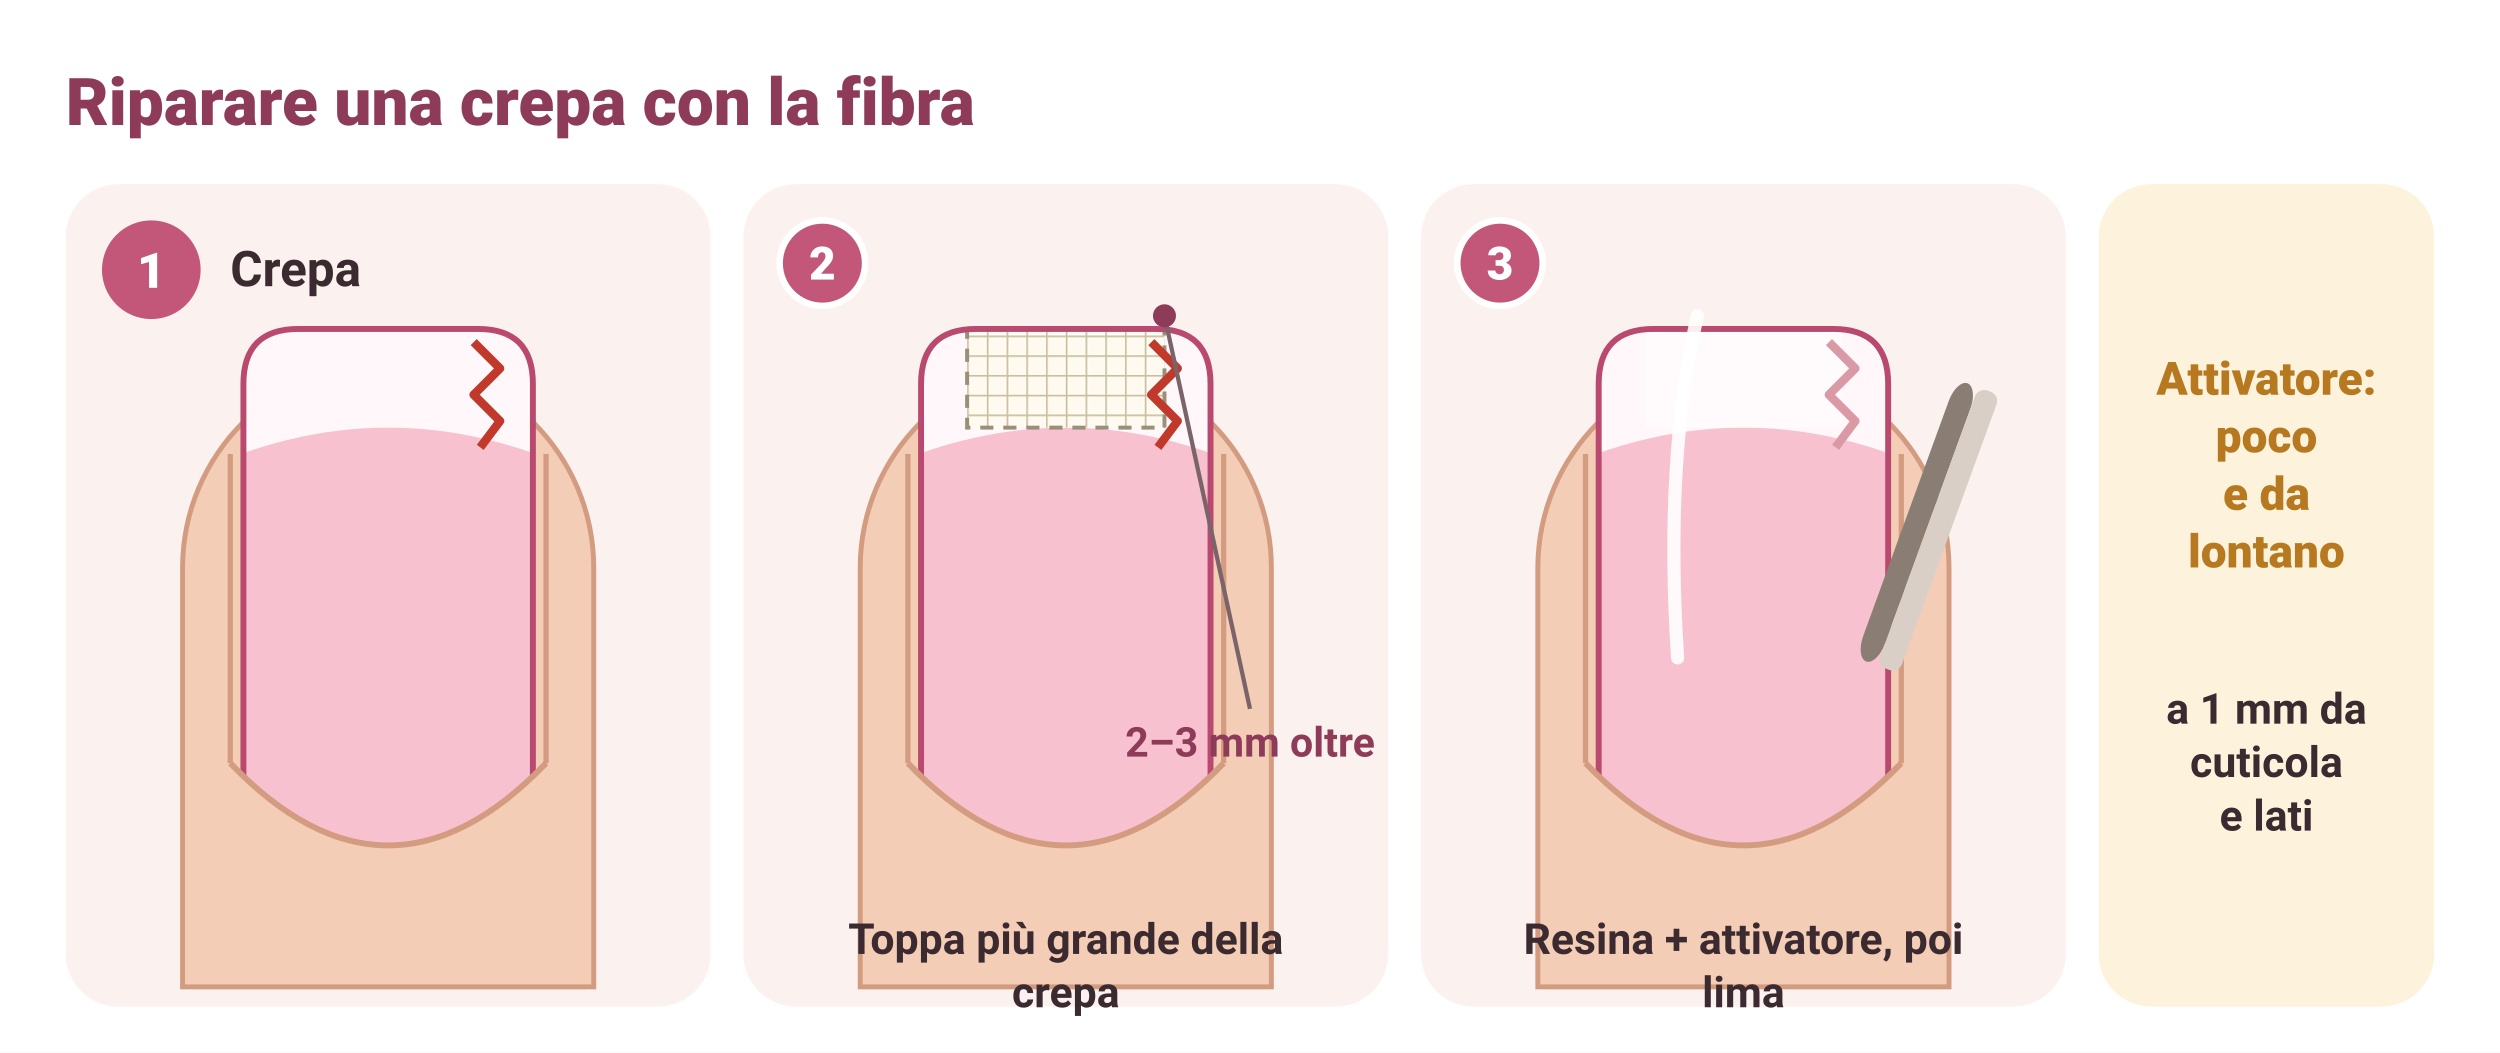
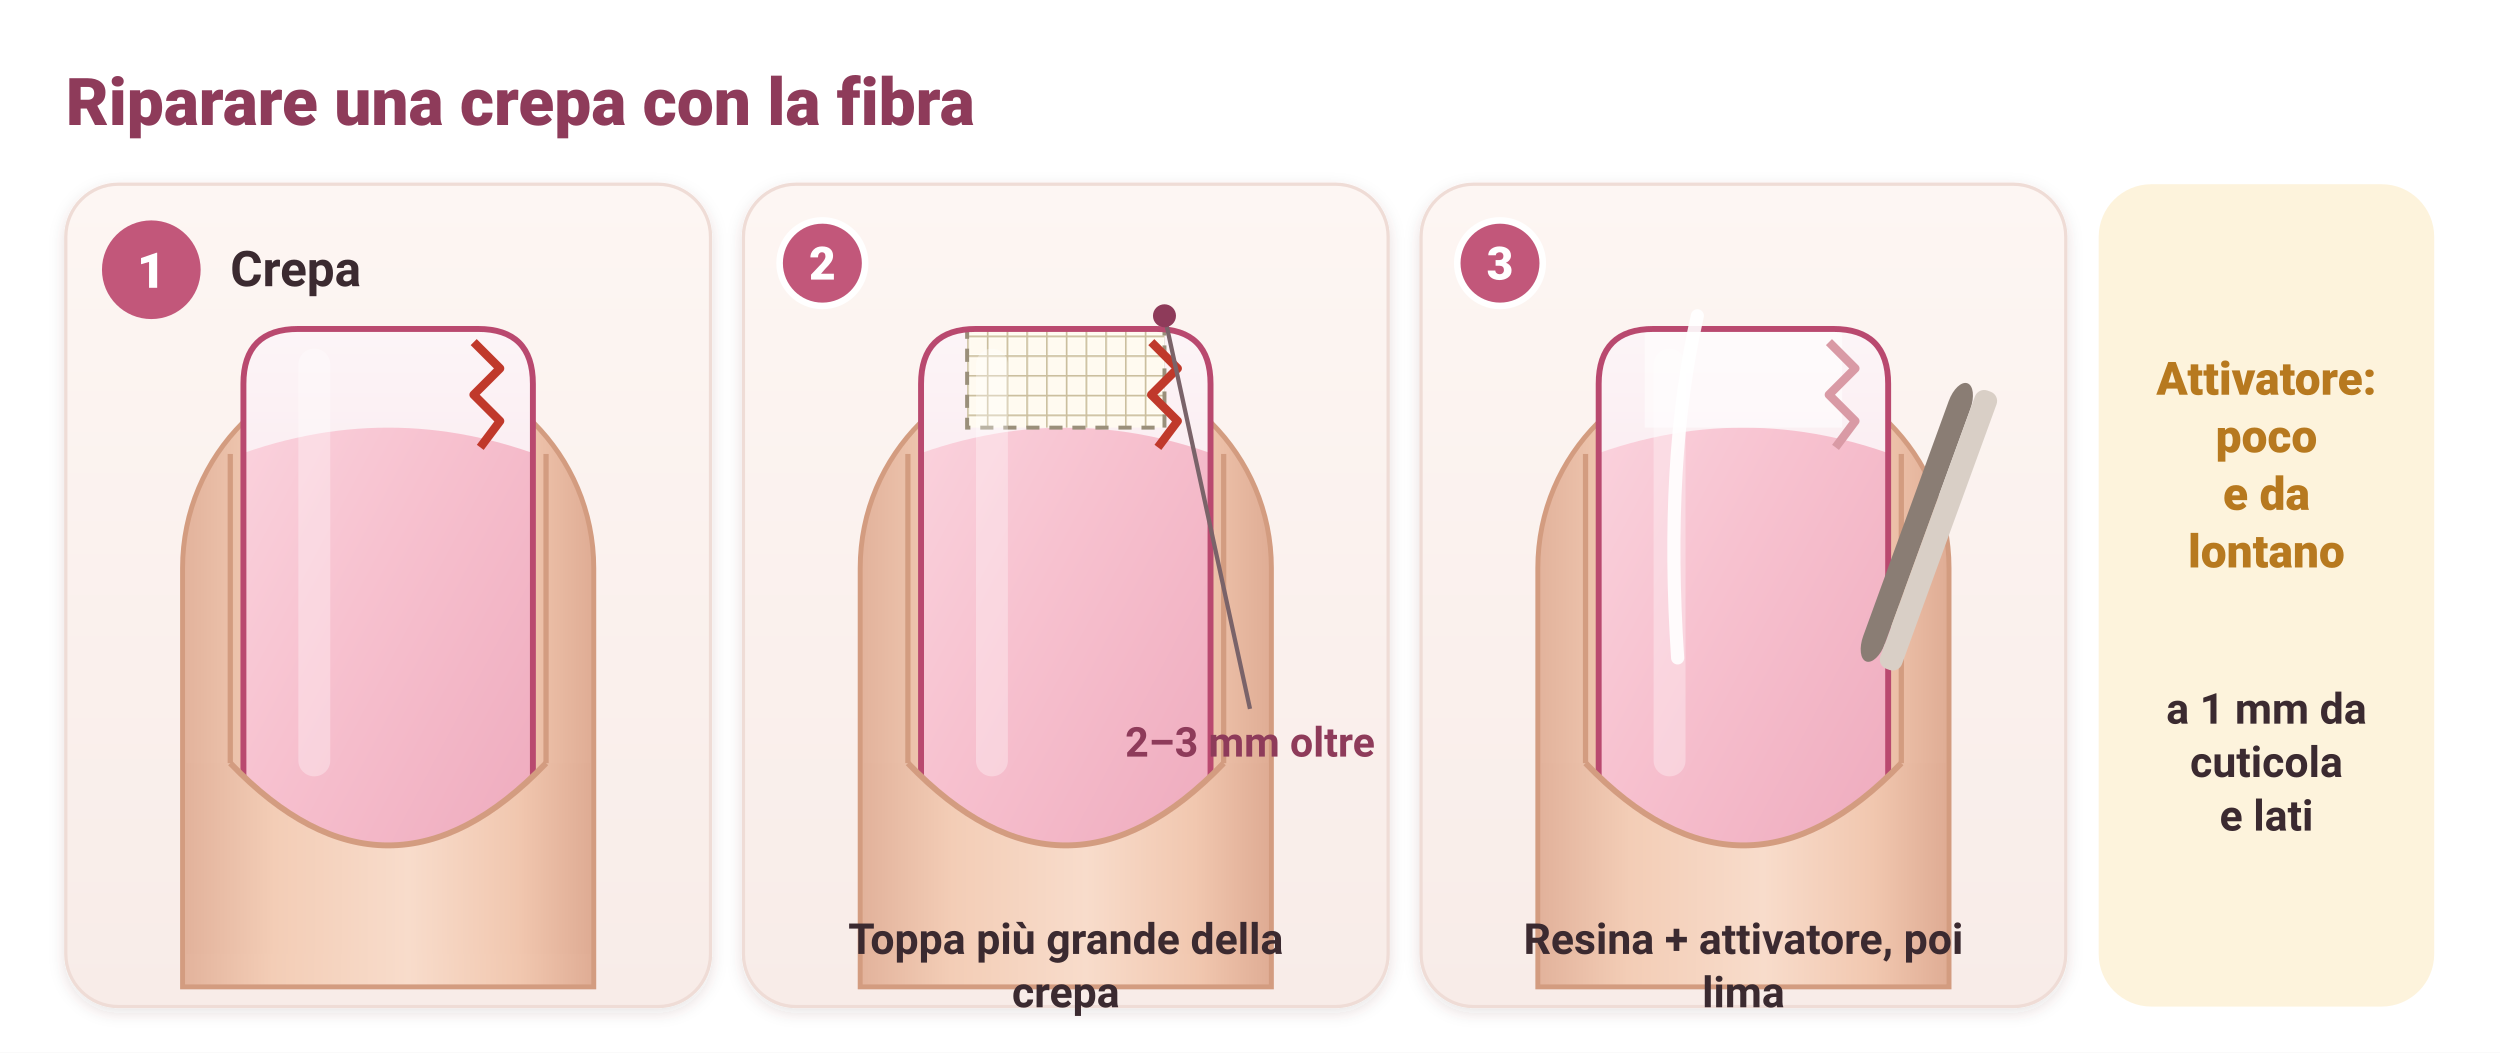
<svg xmlns="http://www.w3.org/2000/svg" viewBox="0 0 760 320" width="760" height="320" font-family="system-ui, -apple-system, 'Segoe UI', Roboto, Arial, sans-serif" role="img">
  <rect width="100%" height="100%" fill="#ffffff" />
+   <defs>
+     <linearGradient id="nxSkin" x1="0" y1="0" x2="1" y2="0">
+       <stop offset="0" stop-color="#e2b29b" />
+       <stop offset=".22" stop-color="#f3cdb6" />
+       <stop offset=".55" stop-color="#f8dccb" />
+       <stop offset=".82" stop-color="#f1c7af" />
+       <stop offset="1" stop-color="#dfac94" />
+     </linearGradient>
+     <linearGradient id="nxNail" x1="0" y1="0" x2="1" y2="1">
+       <stop offset="0" stop-color="#fbd6e0" />
+       <stop offset=".45" stop-color="#f7c1cf" />
+       <stop offset="1" stop-color="#eeaabd" />
+     </linearGradient>
+     <linearGradient id="nxFree" x1="0" y1="0" x2="0" y2="1">
+       <stop offset="0" stop-color="#ffffff" />
+       <stop offset="1" stop-color="#fbeef2" />
+     </linearGradient>
+     <linearGradient id="nxPanel" x1="0" y1="0" x2="0" y2="1">
+       <stop offset="0" stop-color="#fdf6f3" />
+       <stop offset="1" stop-color="#f8ece8" />
+     </linearGradient>
+     <filter id="nxSh" x="-5%" y="-5%" width="110%" height="115%">
+       <feDropShadow dx="0" dy="1.5" stdDeviation="2.2" flood-color="#5a2a3a" flood-opacity=".13" />
+     </filter>
+   </defs>
  <text x="20.0" y="38.0" font-size="20" text-anchor="start" font-weight="800" fill="#8e3b5a">Riparare una crepa con la fibra</text>
-   <rect x="20.0" y="56.0" width="196.0" height="250.0" rx="16" fill="#fbf1ee" />
+   <rect x="20.0" y="56.0" width="196.0" height="250.0" rx="16" fill="url(#nxPanel)" stroke="#efdcd6" stroke-width="1" filter="url(#nxSh)" />
  <circle cx="46.0" cy="82.0" r="15" fill="#c2577a" />
  <text x="46.0" y="87.5" font-size="15" text-anchor="middle" font-weight="800" fill="#fff">1</text>
  <text x="70.0" y="87.0" font-size="15" text-anchor="start" font-weight="700" fill="#3b2a30">Crepa</text>
-   <path d="M55.5,300.0 L55.5,172.7 A62.5,62.5 0 0 1 180.5,172.7 L180.5,300.0 Z" fill="#f3cdb6" stroke="#d39c80" stroke-width="1.5" />
+   <path d="M55.5,300.0 L55.5,172.7 A62.5,62.5 0 0 1 180.5,172.7 L180.5,300.0 Z" fill="url(#nxSkin)" stroke="#d39c80" stroke-width="1.5" />
  <defs>
    <clipPath id="c75">
      <path d="M74.0,266.0 L162.0,266.0 L162.0,130.0 L162.0,116.7 Q162.0,100.0 145.3,100.0 L90.7,100.0 Q74.0,100.0 74.0,116.7 L74.0,130.0 Z" />
    </clipPath>
  </defs>
-   <path d="M74.0,266.0 L162.0,266.0 L162.0,130.0 L162.0,116.7 Q162.0,100.0 145.3,100.0 L90.7,100.0 Q74.0,100.0 74.0,116.7 L74.0,130.0 Z" fill="#f7c1cf" />
-   <path d="M68.0,140.0 Q118.0,120.0 168.0,140.0 L168.0,40.0 L68.0,40.0 Z" fill="#fff7f9" clip-path="url(#c75)" />
+   <path d="M74.0,266.0 L162.0,266.0 L162.0,130.0 L162.0,116.7 Q162.0,100.0 145.3,100.0 L90.7,100.0 Q74.0,100.0 74.0,116.7 L74.0,130.0 Z" fill="url(#nxNail)" />
+   <path d="M68.0,140.0 Q118.0,120.0 168.0,140.0 L168.0,40.0 L68.0,40.0 Z" fill="url(#nxFree)" clip-path="url(#c75)" />
+   <rect x="90.7" y="106.0" width="9.7" height="130.0" rx="4.8" fill="#fff" opacity=".32" clip-path="url(#c75)" />
  <path d="M74.0,266.0 L162.0,266.0 L162.0,130.0 L162.0,116.7 Q162.0,100.0 145.3,100.0 L90.7,100.0 Q74.0,100.0 74.0,116.7 L74.0,130.0 Z" fill="none" stroke="#b9496f" stroke-width="1.8" />
-   <path d="M56.5,232.0 L70.0,232.0 Q118.0,282.0 166.0,232.0 L179.5,232.0 L179.5,290.0 L56.5,290.0 Z" fill="#f3cdb6" />
+   <path d="M56.5,232.0 L70.0,232.0 Q118.0,282.0 166.0,232.0 L179.5,232.0 L179.5,290.0 L56.5,290.0 Z" fill="url(#nxSkin)" />
  <path d="M70.0,232.0 Q118.0,282.0 166.0,232.0" fill="none" stroke="#d39c80" stroke-width="1.8" />
  <path d="M70.0,232.0 L70.0,138.0" stroke="#d39c80" stroke-width="1.6" />
  <path d="M166.0,232.0 L166.0,138.0" stroke="#d39c80" stroke-width="1.6" />
  <path d="M144.0,104.0 l8,8 l-8,8 l8,8 l-6,8" fill="none" stroke="#c0392b" stroke-width="2.6" stroke-linejoin="round" />
-   <rect x="226.0" y="56.0" width="196.0" height="250.0" rx="16" fill="#fbf1ee" />
+   <rect x="226.0" y="56.0" width="196.0" height="250.0" rx="16" fill="url(#nxPanel)" stroke="#efdcd6" stroke-width="1" filter="url(#nxSh)" />
  <circle cx="250.0" cy="80.0" r="13" fill="#c2577a" stroke="#fff" stroke-width="2" />
  <text x="250.0" y="85.0" font-size="14" text-anchor="middle" font-weight="800" fill="#fff">2</text>
-   <path d="M261.5,300.0 L261.5,172.7 A62.5,62.5 0 0 1 386.5,172.7 L386.5,300.0 Z" fill="#f3cdb6" stroke="#d39c80" stroke-width="1.5" />
+   <path d="M261.5,300.0 L261.5,172.7 A62.5,62.5 0 0 1 386.5,172.7 L386.5,300.0 Z" fill="url(#nxSkin)" stroke="#d39c80" stroke-width="1.5" />
  <defs>
    <clipPath id="c76">
      <path d="M280.0,266.0 L368.0,266.0 L368.0,130.0 L368.0,116.7 Q368.0,100.0 351.3,100.0 L296.7,100.0 Q280.0,100.0 280.0,116.7 L280.0,130.0 Z" />
    </clipPath>
  </defs>
-   <path d="M280.0,266.0 L368.0,266.0 L368.0,130.0 L368.0,116.7 Q368.0,100.0 351.3,100.0 L296.7,100.0 Q280.0,100.0 280.0,116.7 L280.0,130.0 Z" fill="#f7c1cf" />
-   <path d="M274.0,140.0 Q324.0,120.0 374.0,140.0 L374.0,40.0 L274.0,40.0 Z" fill="#fff7f9" clip-path="url(#c76)" />
+   <path d="M280.0,266.0 L368.0,266.0 L368.0,130.0 L368.0,116.7 Q368.0,100.0 351.3,100.0 L296.7,100.0 Q280.0,100.0 280.0,116.7 L280.0,130.0 Z" fill="url(#nxNail)" />
+   <path d="M274.0,140.0 Q324.0,120.0 374.0,140.0 L374.0,40.0 L274.0,40.0 Z" fill="url(#nxFree)" clip-path="url(#c76)" />
  <g clip-path="url(#c76)">
    <rect x="294.0" y="60" width="60.0" height="70" fill="url(#mesh)" stroke="#9a8f7a" stroke-width="1.2" stroke-dasharray="4 3" />
  </g>
+   <rect x="296.7" y="106.0" width="9.7" height="130.0" rx="4.8" fill="#fff" opacity=".32" clip-path="url(#c76)" />
  <path d="M280.0,266.0 L368.0,266.0 L368.0,130.0 L368.0,116.7 Q368.0,100.0 351.3,100.0 L296.7,100.0 Q280.0,100.0 280.0,116.7 L280.0,130.0 Z" fill="none" stroke="#b9496f" stroke-width="1.8" />
-   <path d="M262.5,232.0 L276.0,232.0 Q324.0,282.0 372.0,232.0 L385.5,232.0 L385.5,290.0 L262.5,290.0 Z" fill="#f3cdb6" />
+   <path d="M262.5,232.0 L276.0,232.0 Q324.0,282.0 372.0,232.0 L385.5,232.0 L385.5,290.0 L262.5,290.0 Z" fill="url(#nxSkin)" />
  <path d="M276.0,232.0 Q324.0,282.0 372.0,232.0" fill="none" stroke="#d39c80" stroke-width="1.8" />
  <path d="M276.0,232.0 L276.0,138.0" stroke="#d39c80" stroke-width="1.6" />
  <path d="M372.0,232.0 L372.0,138.0" stroke="#d39c80" stroke-width="1.6" />
  <path d="M350.0,104.0 l8,8 l-8,8 l8,8 l-6,8" fill="none" stroke="#c0392b" stroke-width="2.6" stroke-linejoin="round" />
  <line x1="354.0" y1="96.0" x2="380.0" y2="215.5" stroke="#7a6369" stroke-width="1.3" />
  <circle cx="354.0" cy="96.0" r="3.5" fill="#8e3b5a" />
  <text x="380.0" y="230.0" font-size="12.5" text-anchor="middle" font-weight="700" fill="#8e3b5a">2–3 mm oltre</text>
  <text x="324.0" y="290.0" font-size="13" text-anchor="middle" font-weight="700" fill="#3b2a30">Toppa più grande della</text>
  <text x="324.0" y="306.2" font-size="13" text-anchor="middle" font-weight="700" fill="#3b2a30">crepa</text>
-   <rect x="432.0" y="56.0" width="196.0" height="250.0" rx="16" fill="#fbf1ee" />
+   <rect x="432.0" y="56.0" width="196.0" height="250.0" rx="16" fill="url(#nxPanel)" stroke="#efdcd6" stroke-width="1" filter="url(#nxSh)" />
  <circle cx="456.0" cy="80.0" r="13" fill="#c2577a" stroke="#fff" stroke-width="2" />
  <text x="456.0" y="85.0" font-size="14" text-anchor="middle" font-weight="800" fill="#fff">3</text>
-   <path d="M467.5,300.0 L467.5,172.7 A62.5,62.5 0 0 1 592.5,172.7 L592.5,300.0 Z" fill="#f3cdb6" stroke="#d39c80" stroke-width="1.5" />
+   <path d="M467.5,300.0 L467.5,172.7 A62.5,62.5 0 0 1 592.5,172.7 L592.5,300.0 Z" fill="url(#nxSkin)" stroke="#d39c80" stroke-width="1.5" />
  <defs>
    <clipPath id="c77">
      <path d="M486.0,266.0 L574.0,266.0 L574.0,130.0 L574.0,116.7 Q574.0,100.0 557.3,100.0 L502.7,100.0 Q486.0,100.0 486.0,116.7 L486.0,130.0 Z" />
    </clipPath>
  </defs>
-   <path d="M486.0,266.0 L574.0,266.0 L574.0,130.0 L574.0,116.7 Q574.0,100.0 557.3,100.0 L502.7,100.0 Q486.0,100.0 486.0,116.7 L486.0,130.0 Z" fill="#f7c1cf" />
-   <path d="M480.0,140.0 Q530.0,120.0 580.0,140.0 L580.0,40.0 L480.0,40.0 Z" fill="#fff7f9" clip-path="url(#c77)" />
+   <path d="M486.0,266.0 L574.0,266.0 L574.0,130.0 L574.0,116.7 Q574.0,100.0 557.3,100.0 L502.7,100.0 Q486.0,100.0 486.0,116.7 L486.0,130.0 Z" fill="url(#nxNail)" />
+   <path d="M480.0,140.0 Q530.0,120.0 580.0,140.0 L580.0,40.0 L480.0,40.0 Z" fill="url(#nxFree)" clip-path="url(#c77)" />
  <g clip-path="url(#c77)">
    <rect x="500.0" y="60" width="60.0" height="70" fill="#ffffff" opacity=".55" />
  </g>
+   <rect x="502.7" y="106.0" width="9.7" height="130.0" rx="4.8" fill="#fff" opacity=".32" clip-path="url(#c77)" />
  <path d="M486.0,266.0 L574.0,266.0 L574.0,130.0 L574.0,116.7 Q574.0,100.0 557.3,100.0 L502.7,100.0 Q486.0,100.0 486.0,116.7 L486.0,130.0 Z" fill="none" stroke="#b9496f" stroke-width="1.8" />
-   <path d="M468.5,232.0 L482.0,232.0 Q530.0,282.0 578.0,232.0 L591.5,232.0 L591.5,290.0 L468.5,290.0 Z" fill="#f3cdb6" />
+   <path d="M468.5,232.0 L482.0,232.0 Q530.0,282.0 578.0,232.0 L591.5,232.0 L591.5,290.0 L468.5,290.0 Z" fill="url(#nxSkin)" />
  <path d="M482.0,232.0 Q530.0,282.0 578.0,232.0" fill="none" stroke="#d39c80" stroke-width="1.8" />
  <path d="M482.0,232.0 L482.0,138.0" stroke="#d39c80" stroke-width="1.6" />
  <path d="M578.0,232.0 L578.0,138.0" stroke="#d39c80" stroke-width="1.6" />
  <path d="M556.0,104.0 l8,8 l-8,8 l8,8 l-6,8" fill="none" stroke="#d99aa5" stroke-width="2.6" stroke-linejoin="round" />
  <path d="M510.0,200.0 Q506.0,140.0 516.0,96.0" stroke="#fff" stroke-width="4" fill="none" stroke-linecap="round" opacity=".9" />
  <g transform="translate(586.0,160.0) rotate(-70.0)">
    <rect x="-45.0" y="-7.0" width="90" height="7" rx="7" fill="#8a7d74" />
    <rect x="-45.0" y="0.0" width="90" height="7" rx="3" fill="#d9cfc6" />
  </g>
  <text x="530.0" y="290.0" font-size="13" text-anchor="middle" font-weight="700" fill="#3b2a30">Resina + attivatore, poi</text>
  <text x="530.0" y="306.2" font-size="13" text-anchor="middle" font-weight="700" fill="#3b2a30">lima</text>
  <defs>
    <pattern id="mesh" width="6" height="6" patternUnits="userSpaceOnUse">
      <rect width="6" height="6" fill="#fffaf0" />
      <path d="M0,0 L6,0 M0,0 L0,6" stroke="#cbbf9f" stroke-width="1" />
    </pattern>
  </defs>
  <rect x="638" y="56" width="102" height="250" rx="16" fill="#fdf3dc" />
  <text x="689.0" y="120.0" font-size="14" text-anchor="middle" font-weight="800" fill="#b7791f">Attivatore:</text>
  <text x="689.0" y="137.5" font-size="14" text-anchor="middle" font-weight="800" fill="#b7791f">poco</text>
  <text x="689.0" y="155.0" font-size="14" text-anchor="middle" font-weight="800" fill="#b7791f">e da</text>
  <text x="689.0" y="172.5" font-size="14" text-anchor="middle" font-weight="800" fill="#b7791f">lontano</text>
  <text x="689.0" y="220.0" font-size="13" text-anchor="middle" font-weight="700" fill="#3b2a30">a 1 mm da</text>
  <text x="689.0" y="236.2" font-size="13" text-anchor="middle" font-weight="700" fill="#3b2a30">cuticola</text>
  <text x="689.0" y="252.5" font-size="13" text-anchor="middle" font-weight="700" fill="#3b2a30">e lati</text>
</svg>
